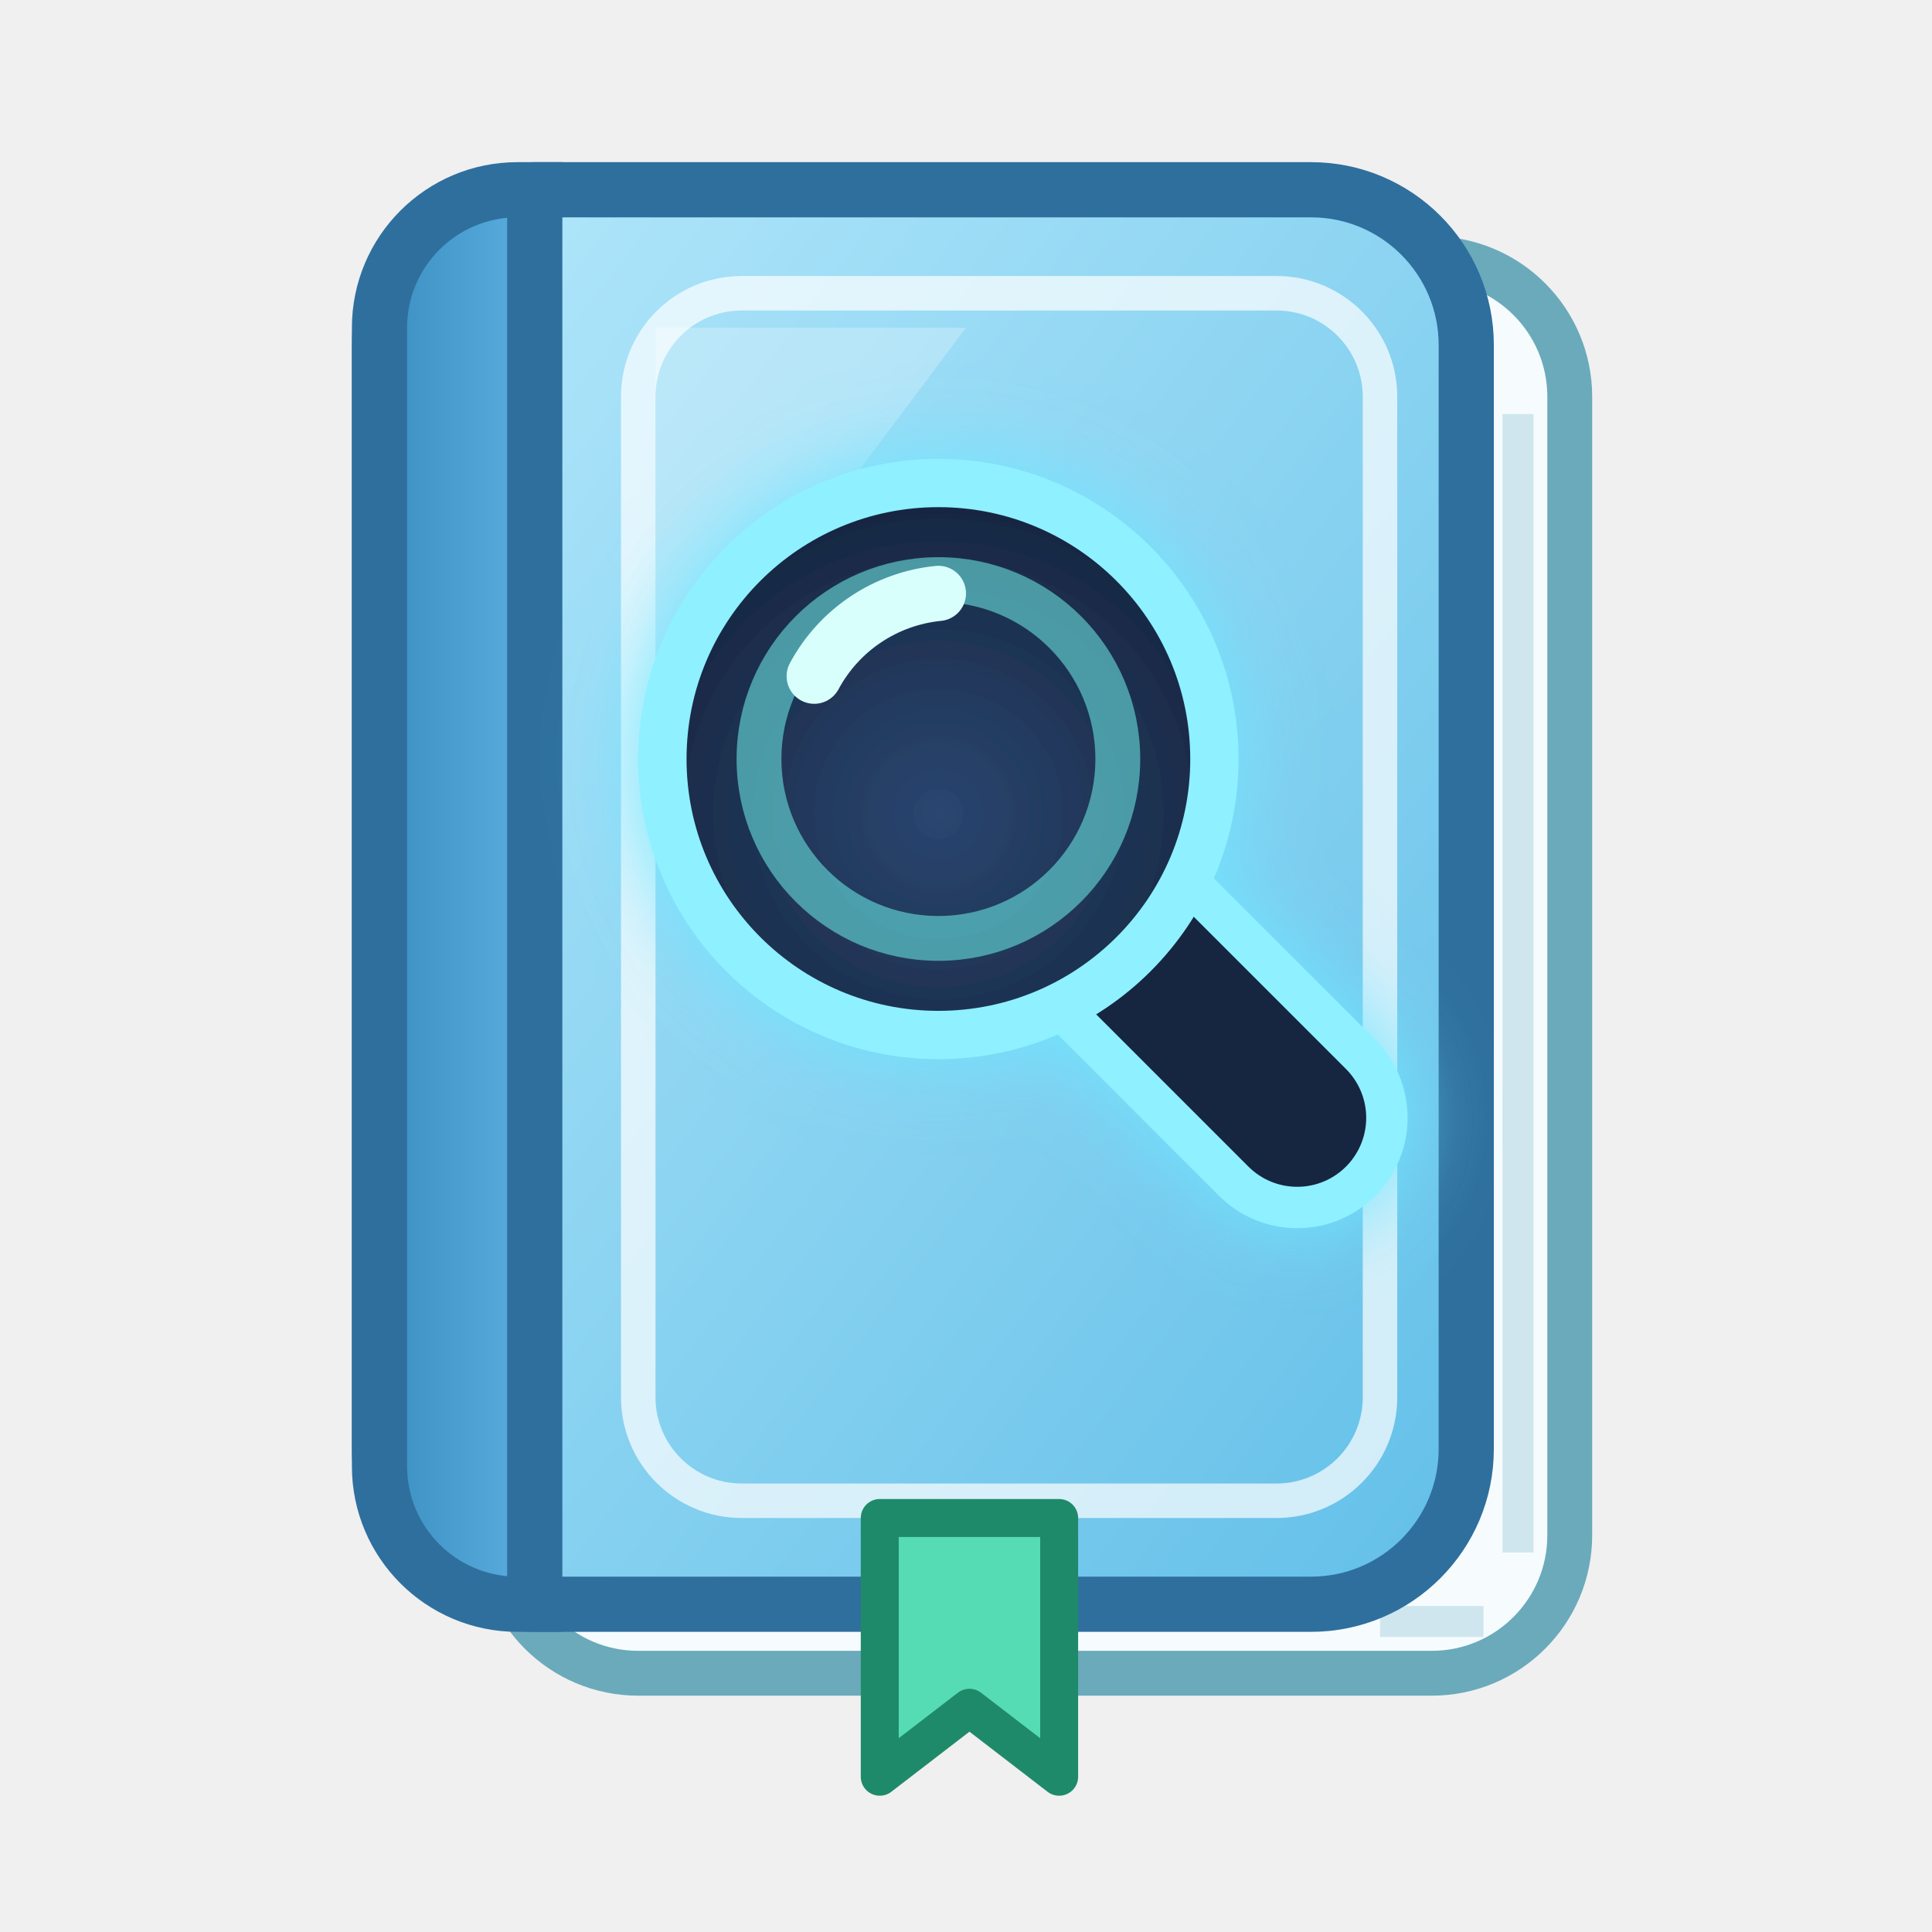
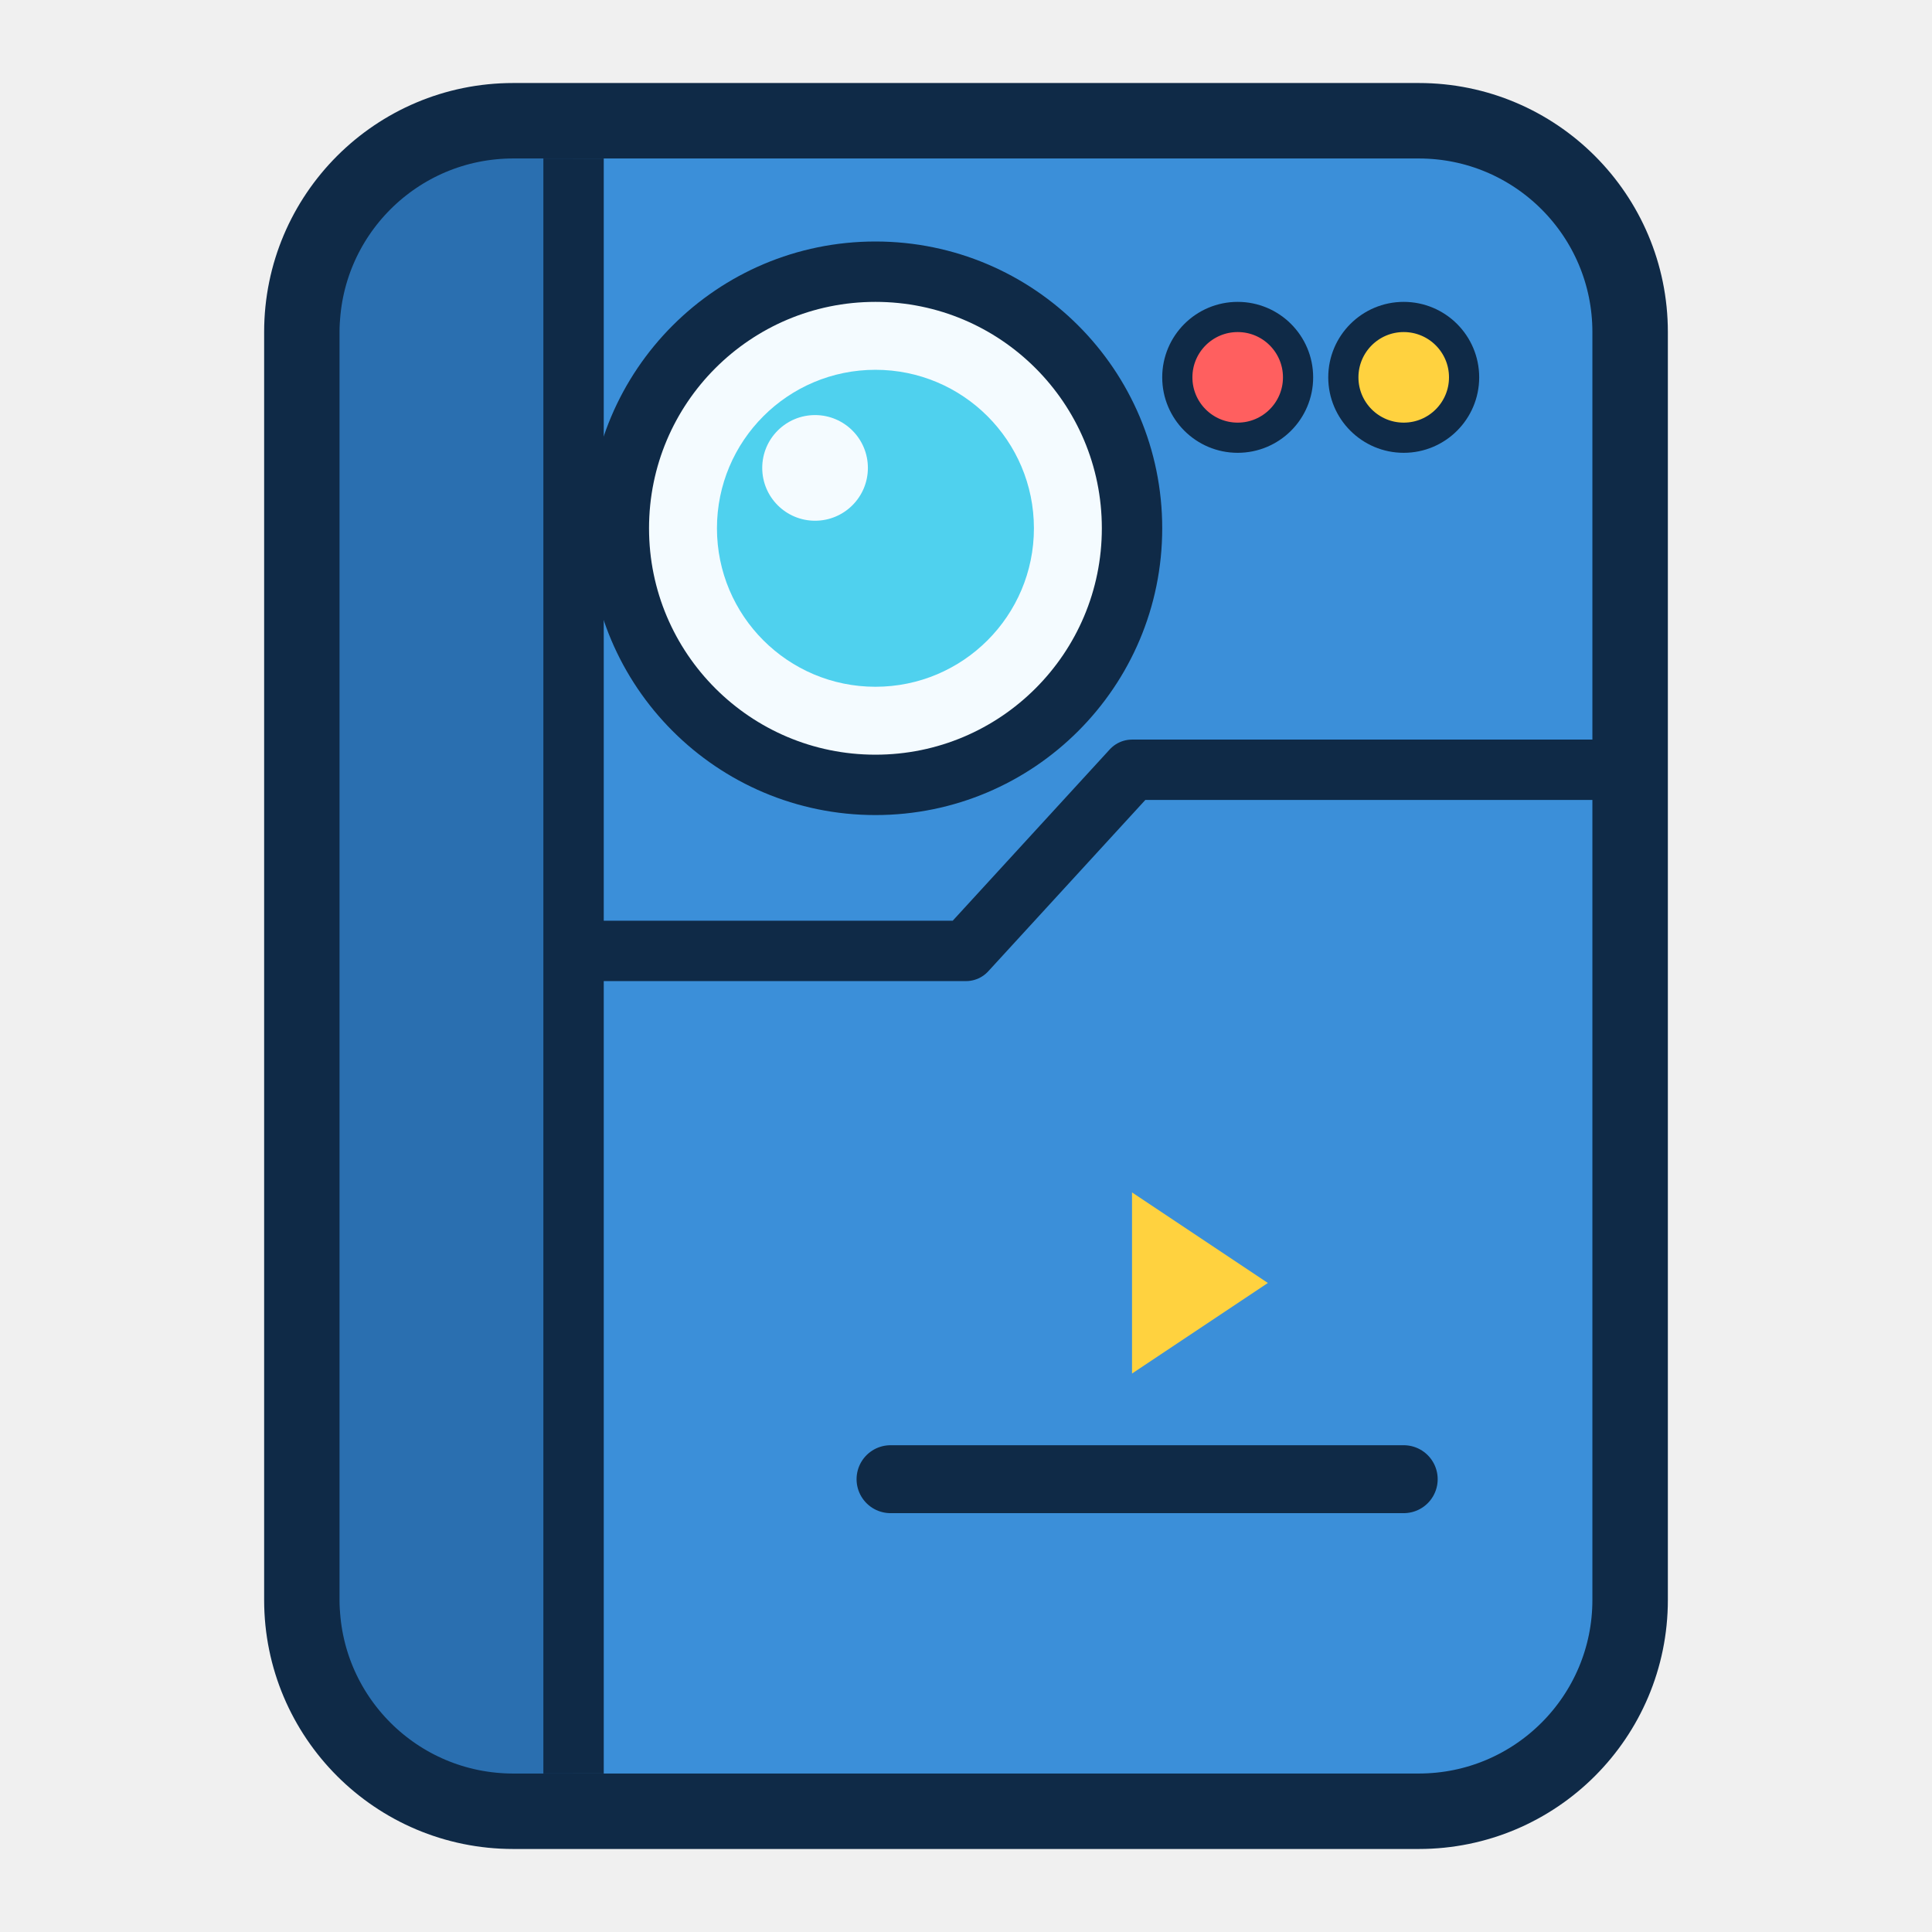
- <svg xmlns="http://www.w3.org/2000/svg" viewBox="0 0 56 56">
-   <defs>
-     <linearGradient id="cv" x1="0" y1="0" x2="1" y2="1">
-       <stop offset="0" stop-color="#b4e8fb" />
-       <stop offset="1" stop-color="#62bfe8" />
-     </linearGradient>
-     <linearGradient id="sp" x1="0" y1="0" x2="1" y2="0">
-       <stop offset="0" stop-color="#3b8fc0" />
-       <stop offset="1" stop-color="#5aaee0" />
-     </linearGradient>
-     <radialGradient id="sb" cx=".5" cy=".6" r=".6">
-       <stop offset="0" stop-color="#2a4670" />
-       <stop offset="1" stop-color="#16253f" />
-     </radialGradient>
-     <filter id="gw" x="-60%" y="-60%" width="220%" height="220%">
-       <feGaussianBlur stdDeviation="1.2" result="b" />
-       <feFlood flood-color="#6fe6ff" />
-       <feComposite in2="b" operator="in" />
-       <feMerge>
-         <feMergeNode />
-         <feMergeNode in="SourceGraphic" />
-       </feMerge>
-     </filter>
-   </defs>
-   <rect x="14.5" y="7.5" width="31" height="41" rx="4" fill="#f6fcfe" stroke="#6aaabb" stroke-width="1.3" />
-   <path d="M44 12v33M40 47h3" stroke="#cfe6ee" stroke-width=".9" />
-   <rect x="11" y="5.5" width="31.5" height="41" rx="4.5" fill="url(#cv)" stroke="#2f6f9e" stroke-width="1.6" />
-   <path d="M15.5 5.5h-.5a4 4 0 0 0-4 4v33a4 4 0 0 0 4 4h.5z" fill="url(#sp)" stroke="#2f6f9e" stroke-width="1.6" />
-   <rect x="18.5" y="8.5" width="21.5" height="35" rx="3" fill="none" stroke="#fff" stroke-opacity=".7" stroke-width="1" />
-   <path d="M19 9.5l9 0-9 12z" fill="#fff" opacity=".25" />
-   <g filter="url(#gw)">
-     <path d="M32.6 27.4l5 5" stroke="#8ff0ff" stroke-width="6.4" stroke-linecap="round" />
-     <path d="M32.6 27.4l5 5" stroke="#16253f" stroke-width="4" stroke-linecap="round" />
-     <circle cx="27.2" cy="22" r="8" fill="url(#sb)" stroke="#8ff0ff" stroke-width="1.4" />
-   </g>
-   <circle cx="27.2" cy="22" r="5.2" fill="none" stroke="#6ff0ea" stroke-width="1.3" stroke-opacity=".55" />
-   <path d="M23.6 19.6a4.6 4.6 0 0 1 3.6-2.4" stroke="#d9fffc" stroke-width="1.6" stroke-linecap="round" fill="none" />
-   <path d="M25.5 44v7.5l2.6-2 2.6 2V44z" fill="#56dcb4" stroke="#1f8a6a" stroke-width="1.1" stroke-linejoin="round" />
+ <svg xmlns="http://www.w3.org/2000/svg" viewBox="0 0 256 256">
+   <rect x="40" y="16" width="176" height="224" rx="28" fill="#3b8fd9" />
+   <path d="M45 21h31v214H45z" fill="#2a6fb0" />
+   <rect x="40" y="16" width="176" height="224" rx="28" fill="none" stroke="#0f2a47" stroke-width="10" />
+   <path d="M76 21v214" stroke="#0f2a47" stroke-width="8" />
+   <path d="M76 126h52l22-24h66" fill="none" stroke="#0f2a47" stroke-width="8" stroke-linejoin="round" />
+   <circle cx="116" cy="70" r="34" fill="#f4fbff" stroke="#0f2a47" stroke-width="8" />
+   <circle cx="116" cy="70" r="21" fill="#4fd1ee" />
+   <circle cx="108" cy="62" r="7" fill="#f4fbff" />
+   <circle cx="164" cy="50" r="8" fill="#ff5f5f" stroke="#0f2a47" stroke-width="4" />
+   <circle cx="186" cy="50" r="8" fill="#ffd23f" stroke="#0f2a47" stroke-width="4" />
+   <path d="M118 196h68" stroke="#0f2a47" stroke-width="9" stroke-linecap="round" />
+   <path d="M150 158l18 12-18 12z" fill="#ffd23f" />
</svg>
